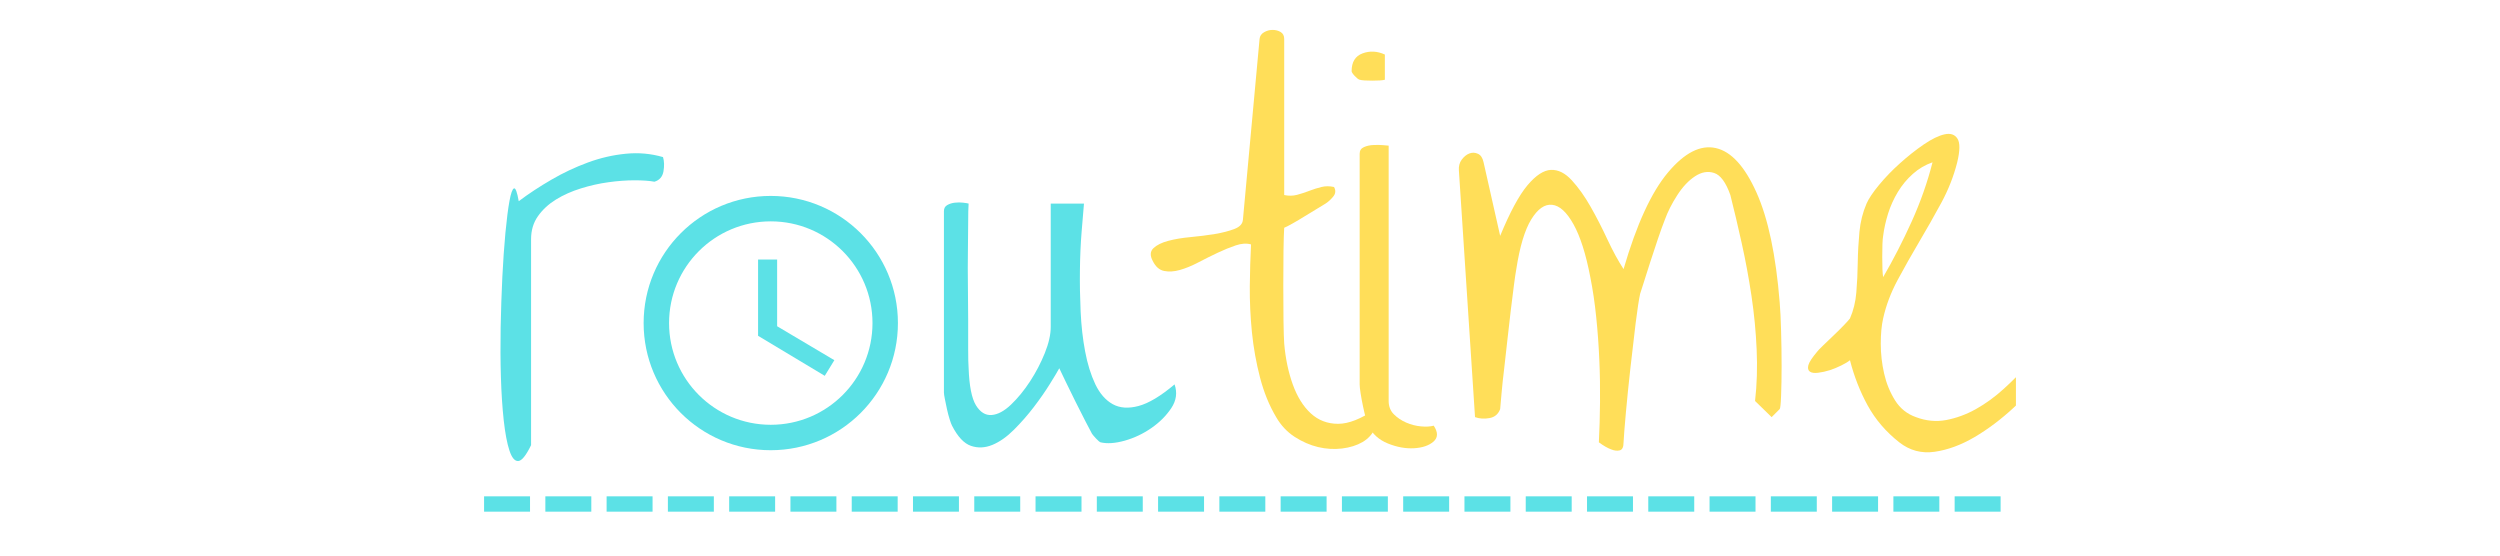
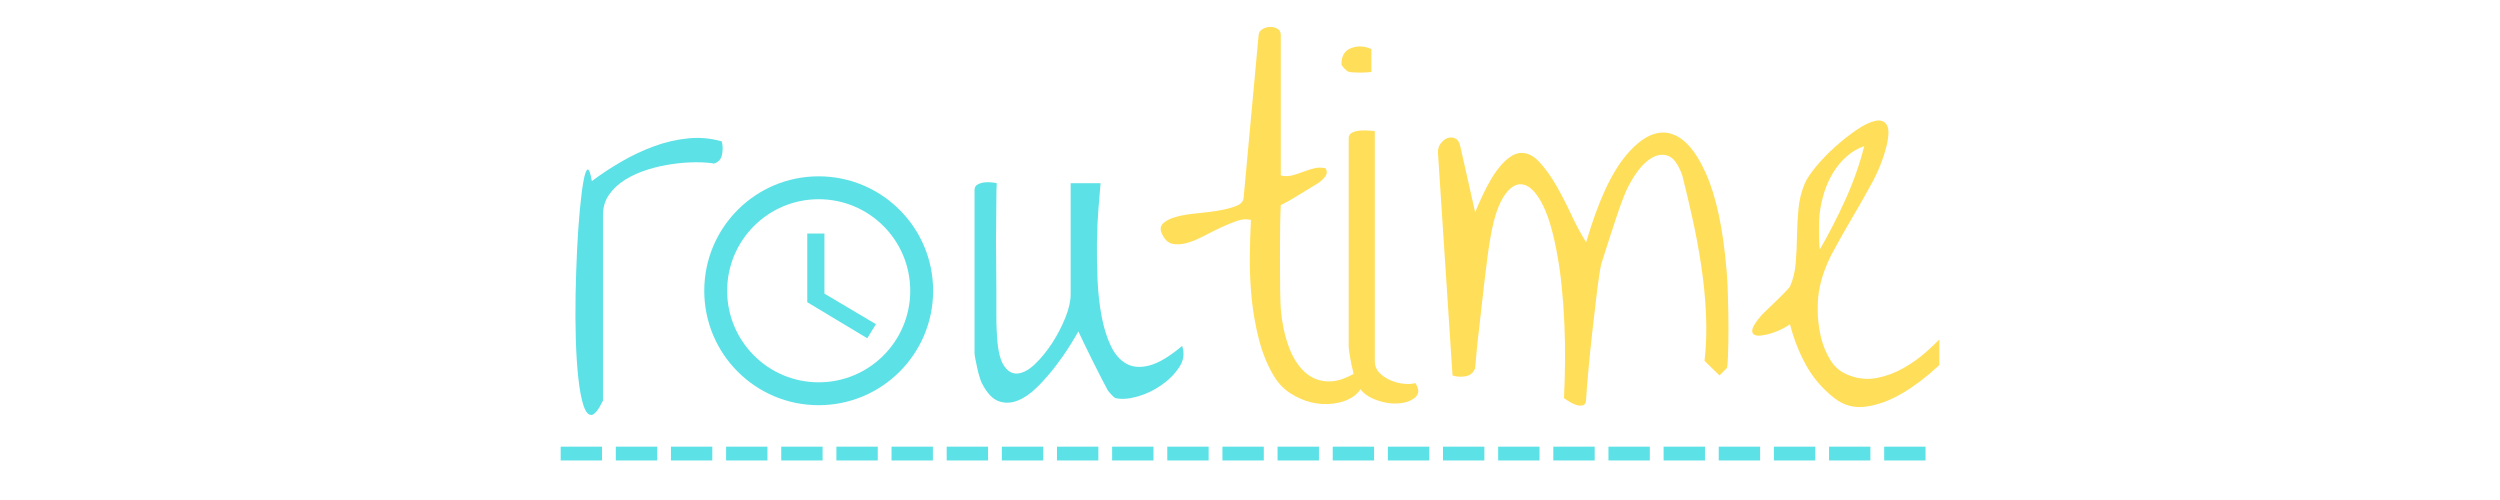
- <svg xmlns="http://www.w3.org/2000/svg" width="900" zoomAndPan="magnify" viewBox="0 0 375 135" height="200" preserveAspectRatio="xMidYMid meet" version="1.0">
+ <svg xmlns="http://www.w3.org/2000/svg" width="250" zoomAndPan="magnify" viewBox="0 0 375 135" height="50" preserveAspectRatio="xMidYMid meet" version="1.0">
  <defs>
    <g />
    <clipPath id="id1">
      <path d="M 322 32 L 373.621 32 L 373.621 111 L 322 111 Z M 322 32 " clip-rule="nonzero" />
    </clipPath>
    <clipPath id="id2">
      <path d="M 1.379 120 L 370 120 L 370 125 L 1.379 125 Z M 1.379 120 " clip-rule="nonzero" />
    </clipPath>
    <clipPath id="id3">
      <path d="M 40.152 47.609 L 101.945 47.609 L 101.945 109.402 L 40.152 109.402 Z M 40.152 47.609 " clip-rule="nonzero" />
    </clipPath>
  </defs>
  <g fill="#5ce1e6" fill-opacity="1">
    <g transform="translate(1.378672, 109.4393)">
      <g>
        <path d="M 11.422 -1.266 C 10.191 1.266 9.148 2.551 8.297 2.594 C 7.453 2.633 6.742 1.789 6.172 0.062 C 5.598 -1.664 5.133 -4.109 4.781 -7.266 C 4.438 -10.422 4.207 -13.922 4.094 -17.766 C 3.977 -21.609 3.957 -25.645 4.031 -29.875 C 4.113 -34.102 4.25 -38.176 4.438 -42.094 C 4.633 -46.008 4.883 -49.602 5.188 -52.875 C 5.5 -56.145 5.828 -58.719 6.172 -60.594 C 6.516 -62.477 6.879 -63.5 7.266 -63.656 C 7.648 -63.812 8.035 -62.773 8.422 -60.547 C 10.879 -62.391 13.531 -64.133 16.375 -65.781 C 19.219 -67.438 22.156 -68.82 25.188 -69.938 C 28.227 -71.062 31.305 -71.773 34.422 -72.078 C 37.535 -72.391 40.555 -72.117 43.484 -71.266 C 43.785 -70.266 43.82 -69.109 43.594 -67.797 C 43.363 -66.492 42.633 -65.656 41.406 -65.281 C 40.176 -65.508 38.562 -65.625 36.562 -65.625 C 34.562 -65.625 32.445 -65.469 30.219 -65.156 C 27.988 -64.852 25.758 -64.352 23.531 -63.656 C 21.301 -62.969 19.281 -62.066 17.469 -60.953 C 15.664 -59.836 14.207 -58.488 13.094 -56.906 C 11.977 -55.332 11.422 -53.469 11.422 -51.312 Z M 11.422 -1.266 " />
      </g>
    </g>
  </g>
  <g fill="#5ce1e6" fill-opacity="1">
    <g transform="translate(50.04631, 109.4393)">
      <g />
    </g>
  </g>
  <g fill="#5ce1e6" fill-opacity="1">
    <g transform="translate(109.0933, 109.4393)">
      <g>
        <path d="M 6 -6 C 5.844 -6.301 5.648 -6.816 5.422 -7.547 C 5.191 -8.285 4.977 -9.094 4.781 -9.969 C 4.594 -10.852 4.422 -11.68 4.266 -12.453 C 4.109 -13.223 4.031 -13.758 4.031 -14.062 L 4.031 -58.125 C 4.031 -58.812 4.301 -59.305 4.844 -59.609 C 5.383 -59.922 6 -60.113 6.688 -60.188 C 7.383 -60.27 8.055 -60.27 8.703 -60.188 C 9.359 -60.113 9.801 -60.039 10.031 -59.969 C 9.957 -58.969 9.922 -57.43 9.922 -55.359 C 9.922 -53.285 9.898 -50.941 9.859 -48.328 C 9.816 -45.711 9.816 -42.941 9.859 -40.016 C 9.898 -37.098 9.922 -34.289 9.922 -31.594 L 9.922 -24.562 C 9.922 -22.488 9.957 -20.953 10.031 -19.953 C 10.188 -15.648 10.781 -12.648 11.812 -10.953 C 12.852 -9.266 14.125 -8.477 15.625 -8.594 C 17.125 -8.707 18.695 -9.551 20.344 -11.125 C 22 -12.707 23.539 -14.594 24.969 -16.781 C 26.395 -18.969 27.586 -21.254 28.547 -23.641 C 29.504 -26.023 29.984 -28.141 29.984 -29.984 L 29.984 -59.969 L 38.062 -59.969 C 37.906 -58.195 37.711 -55.891 37.484 -53.047 C 37.254 -50.203 37.117 -47.125 37.078 -43.812 C 37.035 -40.508 37.094 -37.145 37.25 -33.719 C 37.406 -30.301 37.77 -27.07 38.344 -24.031 C 38.914 -21 39.738 -18.348 40.812 -16.078 C 41.895 -13.816 43.301 -12.203 45.031 -11.234 C 46.758 -10.273 48.852 -10.125 51.312 -10.781 C 53.781 -11.438 56.703 -13.188 60.078 -16.031 C 60.773 -14.031 60.508 -12.109 59.281 -10.266 C 58.051 -8.422 56.438 -6.805 54.438 -5.422 C 52.438 -4.035 50.281 -3.016 47.969 -2.359 C 45.664 -1.711 43.707 -1.578 42.094 -1.953 C 41.863 -2.035 41.5 -2.344 41 -2.875 C 40.5 -3.414 40.172 -3.801 40.016 -4.031 C 39.711 -4.57 39.176 -5.594 38.406 -7.094 C 37.633 -8.594 36.828 -10.188 35.984 -11.875 C 35.141 -13.57 34.348 -15.188 33.609 -16.719 C 32.879 -18.258 32.363 -19.336 32.062 -19.953 C 31.602 -19.109 30.832 -17.82 29.75 -16.094 C 28.676 -14.363 27.391 -12.516 25.891 -10.547 C 24.391 -8.586 22.773 -6.742 21.047 -5.016 C 19.316 -3.285 17.566 -2.055 15.797 -1.328 C 14.023 -0.598 12.297 -0.52 10.609 -1.094 C 8.922 -1.664 7.383 -3.301 6 -6 Z M 6 -6 " />
      </g>
    </g>
  </g>
  <g fill="#ffde59" fill-opacity="1">
    <g transform="translate(160.873, 109.4393)">
      <g>
        <path d="M 32.984 -8.078 C 31.297 -10.922 29.988 -14.129 29.062 -17.703 C 28.133 -21.273 27.477 -24.941 27.094 -28.703 C 26.719 -32.473 26.547 -36.203 26.578 -39.891 C 26.617 -43.586 26.719 -46.973 26.875 -50.047 C 25.789 -50.359 24.555 -50.281 23.172 -49.812 C 21.797 -49.352 20.336 -48.758 18.797 -48.031 C 17.254 -47.301 15.676 -46.516 14.062 -45.672 C 12.445 -44.828 10.945 -44.211 9.562 -43.828 C 8.188 -43.441 6.922 -43.363 5.766 -43.594 C 4.609 -43.82 3.688 -44.629 3 -46.016 C 2.301 -47.316 2.352 -48.352 3.156 -49.125 C 3.969 -49.895 5.16 -50.488 6.734 -50.906 C 8.316 -51.332 10.145 -51.641 12.219 -51.828 C 14.301 -52.023 16.266 -52.273 18.109 -52.578 C 19.953 -52.891 21.523 -53.297 22.828 -53.797 C 24.141 -54.297 24.832 -55.047 24.906 -56.047 L 28.953 -99.984 C 29.023 -100.68 29.383 -101.219 30.031 -101.594 C 30.688 -101.977 31.379 -102.172 32.109 -102.172 C 32.848 -102.172 33.504 -102 34.078 -101.656 C 34.648 -101.312 34.938 -100.754 34.938 -99.984 L 34.938 -62.047 C 36.02 -61.816 37.062 -61.832 38.062 -62.094 C 39.062 -62.363 40.062 -62.691 41.062 -63.078 C 42.062 -63.461 43.039 -63.77 44 -64 C 44.957 -64.238 45.973 -64.238 47.047 -64 C 47.516 -63.156 47.441 -62.367 46.828 -61.641 C 46.211 -60.91 45.598 -60.352 44.984 -59.969 L 42.906 -58.703 C 41.977 -58.16 40.992 -57.562 39.953 -56.906 C 38.922 -56.258 37.922 -55.664 36.953 -55.125 C 35.992 -54.582 35.32 -54.238 34.938 -54.094 C 34.863 -53.008 34.805 -51.141 34.766 -48.484 C 34.734 -45.836 34.719 -43.016 34.719 -40.016 C 34.719 -37.016 34.734 -34.188 34.766 -31.531 C 34.805 -28.883 34.863 -27.023 34.938 -25.953 C 35.25 -22.336 35.941 -19.031 37.016 -16.031 C 38.098 -13.031 39.562 -10.68 41.406 -8.984 C 43.25 -7.297 45.457 -6.453 48.031 -6.453 C 50.602 -6.453 53.625 -7.645 57.094 -10.031 C 57.625 -8.258 57.582 -6.68 56.969 -5.297 C 56.352 -3.922 55.352 -2.828 53.969 -2.016 C 52.582 -1.211 50.926 -0.691 49 -0.453 C 47.082 -0.223 45.145 -0.336 43.188 -0.797 C 41.227 -1.266 39.328 -2.094 37.484 -3.281 C 35.641 -4.477 34.141 -6.078 32.984 -8.078 Z M 32.984 -8.078 " />
      </g>
    </g>
  </g>
  <g fill="#ffde59" fill-opacity="1">
    <g transform="translate(212.1932, 109.4393)">
      <g>
        <path d="M 4.031 -6 C 3.883 -6.301 3.691 -6.895 3.453 -7.781 C 3.223 -8.664 2.992 -9.645 2.766 -10.719 C 2.535 -11.801 2.344 -12.844 2.188 -13.844 C 2.031 -14.844 1.953 -15.57 1.953 -16.031 L 1.953 -72.078 C 1.953 -72.848 2.297 -73.383 2.984 -73.688 C 3.68 -74 4.473 -74.172 5.359 -74.203 C 6.242 -74.242 7.051 -74.227 7.781 -74.156 C 8.508 -74.082 8.914 -74.047 9 -74.047 L 9 -12 C 9 -10.688 9.422 -9.609 10.266 -8.766 C 11.109 -7.922 12.109 -7.25 13.266 -6.75 C 14.422 -6.25 15.613 -5.941 16.844 -5.828 C 18.07 -5.711 19.109 -5.77 19.953 -6 C 21.023 -4.383 21.004 -3.094 19.891 -2.125 C 18.773 -1.164 17.195 -0.629 15.156 -0.516 C 13.125 -0.398 11.008 -0.785 8.812 -1.672 C 6.625 -2.555 5.031 -4 4.031 -6 Z M 0 -92.141 C 0 -94.367 0.883 -95.812 2.656 -96.469 C 4.426 -97.125 6.234 -97.031 8.078 -96.188 L 8.078 -90.062 C 7.848 -89.988 7.441 -89.93 6.859 -89.891 C 6.285 -89.859 5.672 -89.844 5.016 -89.844 C 4.359 -89.844 3.742 -89.859 3.172 -89.891 C 2.598 -89.93 2.191 -89.988 1.953 -90.062 C 1.648 -90.145 1.25 -90.453 0.75 -90.984 C 0.25 -91.523 0 -91.91 0 -92.141 Z M 0 -92.141 " />
      </g>
    </g>
  </g>
  <g fill="#ffde59" fill-opacity="1">
    <g transform="translate(235.2584, 109.4393)">
      <g>
        <path d="M 37.016 -1.953 C 37.172 -5.035 37.266 -8.285 37.297 -11.703 C 37.336 -15.129 37.281 -18.57 37.125 -22.031 C 36.977 -25.488 36.727 -28.926 36.375 -32.344 C 36.031 -35.77 35.551 -39.02 34.938 -42.094 C 33.863 -47.707 32.5 -51.992 30.844 -54.953 C 29.195 -57.91 27.469 -59.484 25.656 -59.672 C 23.852 -59.867 22.16 -58.68 20.578 -56.109 C 19.004 -53.535 17.797 -49.516 16.953 -44.047 C 16.797 -43.203 16.602 -41.895 16.375 -40.125 C 16.145 -38.363 15.895 -36.367 15.625 -34.141 C 15.352 -31.91 15.082 -29.547 14.812 -27.047 C 14.551 -24.547 14.285 -22.18 14.016 -19.953 C 13.742 -17.723 13.531 -15.723 13.375 -13.953 C 13.219 -12.18 13.102 -10.875 13.031 -10.031 C 12.57 -8.801 11.707 -8.07 10.438 -7.844 C 9.164 -7.613 7.992 -7.691 6.922 -8.078 L 3 -68.047 C 2.926 -69.047 3.156 -69.91 3.688 -70.641 C 4.227 -71.367 4.844 -71.867 5.531 -72.141 C 6.227 -72.41 6.922 -72.391 7.609 -72.078 C 8.305 -71.773 8.77 -71.082 9 -70 L 13.031 -52.125 C 15.414 -57.895 17.625 -61.988 19.656 -64.406 C 21.695 -66.832 23.602 -68.082 25.375 -68.156 C 27.145 -68.227 28.836 -67.379 30.453 -65.609 C 32.066 -63.848 33.582 -61.719 35 -59.219 C 36.426 -56.719 37.789 -54.062 39.094 -51.25 C 40.406 -48.445 41.711 -46.047 43.016 -44.047 C 46.172 -54.891 49.766 -62.711 53.797 -67.516 C 57.836 -72.328 61.723 -74.305 65.453 -73.453 C 69.18 -72.609 72.469 -69.016 75.312 -62.672 C 78.156 -56.336 80.035 -47.441 80.953 -35.984 C 81.109 -34.211 81.223 -31.883 81.297 -29 C 81.379 -26.125 81.422 -23.301 81.422 -20.531 C 81.422 -17.758 81.379 -15.352 81.297 -13.312 C 81.223 -11.281 81.109 -10.188 80.953 -10.031 L 79 -8.078 L 74.969 -12 C 75.426 -15.988 75.555 -20.156 75.359 -24.5 C 75.172 -28.844 74.75 -33.207 74.094 -37.594 C 73.438 -41.977 72.645 -46.242 71.719 -50.391 C 70.801 -54.547 69.883 -58.43 68.969 -62.047 C 67.883 -65.117 66.57 -66.906 65.031 -67.406 C 63.5 -67.906 61.945 -67.633 60.375 -66.594 C 58.801 -65.562 57.359 -64.023 56.047 -61.984 C 54.742 -59.953 53.742 -57.973 53.047 -56.047 C 52.586 -54.891 52.031 -53.348 51.375 -51.422 C 50.719 -49.504 50.082 -47.582 49.469 -45.656 C 48.852 -43.738 48.316 -42.051 47.859 -40.594 C 47.398 -39.133 47.129 -38.289 47.047 -38.062 C 46.742 -36.676 46.379 -34.289 45.953 -30.906 C 45.535 -27.52 45.113 -23.906 44.688 -20.062 C 44.258 -16.219 43.891 -12.582 43.578 -9.156 C 43.273 -5.738 43.086 -3.336 43.016 -1.953 C 43.016 -0.805 42.707 -0.156 42.094 0 C 41.477 0.156 40.785 0.078 40.016 -0.234 C 39.172 -0.535 38.172 -1.109 37.016 -1.953 Z M 37.016 -1.953 " />
      </g>
    </g>
  </g>
  <g clip-path="url(#id1)">
    <g fill="#ffde59" fill-opacity="1">
      <g transform="translate(321.2917, 109.4393)">
        <g>
          <path d="M 23.984 -1.953 C 20.754 -4.492 18.195 -7.473 16.312 -10.891 C 14.438 -14.316 13 -17.988 12 -21.906 C 11.531 -21.52 10.832 -21.098 9.906 -20.641 C 8.988 -20.18 8.051 -19.797 7.094 -19.484 C 6.133 -19.18 5.191 -18.973 4.266 -18.859 C 3.348 -18.742 2.676 -18.836 2.25 -19.141 C 1.82 -19.453 1.703 -19.973 1.891 -20.703 C 2.086 -21.43 2.801 -22.523 4.031 -23.984 C 4.188 -24.211 4.664 -24.711 5.469 -25.484 C 6.281 -26.254 7.145 -27.082 8.062 -27.969 C 8.988 -28.852 9.836 -29.695 10.609 -30.5 C 11.379 -31.312 11.844 -31.832 12 -32.062 C 12.844 -33.977 13.359 -36.086 13.547 -38.391 C 13.742 -40.703 13.859 -43.109 13.891 -45.609 C 13.93 -48.109 14.066 -50.586 14.297 -53.047 C 14.523 -55.504 15.102 -57.812 16.031 -59.969 C 16.57 -61.195 17.586 -62.711 19.078 -64.516 C 20.578 -66.328 22.27 -68.078 24.156 -69.766 C 26.039 -71.461 27.961 -72.984 29.922 -74.328 C 31.891 -75.672 33.582 -76.492 35 -76.797 C 36.426 -77.109 37.461 -76.766 38.109 -75.766 C 38.766 -74.766 38.75 -72.844 38.062 -70 C 37.207 -66.613 35.914 -63.328 34.188 -60.141 C 32.457 -56.953 30.672 -53.801 28.828 -50.688 C 26.984 -47.57 25.234 -44.473 23.578 -41.391 C 21.93 -38.316 20.758 -35.207 20.062 -32.062 C 19.676 -30.375 19.484 -28.316 19.484 -25.891 C 19.484 -23.473 19.754 -21.07 20.297 -18.688 C 20.836 -16.301 21.723 -14.125 22.953 -12.156 C 24.18 -10.195 25.875 -8.836 28.031 -8.078 C 30.488 -7.148 32.945 -6.914 35.406 -7.375 C 37.863 -7.844 40.266 -8.727 42.609 -10.031 C 44.953 -11.344 47.203 -12.977 49.359 -14.938 C 51.516 -16.895 53.516 -18.91 55.359 -20.984 C 57.203 -23.066 58.852 -25.086 60.312 -27.047 C 61.77 -29.004 63 -30.676 64 -32.062 L 65.969 -29.984 C 66.508 -29.523 66.18 -28.219 64.984 -26.062 C 63.797 -23.906 62.066 -21.461 59.797 -18.734 C 57.523 -16.004 54.852 -13.219 51.781 -10.375 C 48.707 -7.531 45.535 -5.145 42.266 -3.219 C 38.992 -1.301 35.766 -0.113 32.578 0.344 C 29.391 0.801 26.523 0.035 23.984 -1.953 Z M 20.062 -52.125 C 19.988 -51.738 19.93 -51.066 19.891 -50.109 C 19.859 -49.148 19.844 -48.129 19.844 -47.047 C 19.844 -45.973 19.859 -44.973 19.891 -44.047 C 19.93 -43.129 19.988 -42.477 20.062 -42.094 C 22.52 -46.32 24.828 -50.816 26.984 -55.578 C 29.141 -60.348 30.832 -65.156 32.062 -70 C 30.289 -69.383 28.691 -68.441 27.266 -67.172 C 25.848 -65.91 24.641 -64.453 23.641 -62.797 C 22.641 -61.141 21.848 -59.391 21.266 -57.547 C 20.691 -55.703 20.289 -53.895 20.062 -52.125 Z M 20.062 -52.125 " />
        </g>
      </g>
    </g>
  </g>
  <g clip-path="url(#id2)">
    <path fill="#5ce1e6" d="M 1.379 120.605 L 12.547 120.605 L 12.547 124.328 L 1.379 124.328 M 16.27 120.605 L 27.438 120.605 L 27.438 124.328 L 16.27 124.328 M 31.156 120.605 L 42.324 120.605 L 42.324 124.328 L 31.156 124.328 M 46.047 120.605 L 57.215 120.605 L 57.215 124.328 L 46.047 124.328 M 60.938 120.605 L 72.105 120.605 L 72.105 124.328 L 60.938 124.328 M 75.828 120.605 L 86.996 120.605 L 86.996 124.328 L 75.828 124.328 M 90.719 120.605 L 101.883 120.605 L 101.883 124.328 L 90.719 124.328 M 105.605 120.605 L 116.773 120.605 L 116.773 124.328 L 105.605 124.328 M 120.496 120.605 L 131.664 120.605 L 131.664 124.328 L 120.496 124.328 M 135.387 120.605 L 146.555 120.605 L 146.555 124.328 L 135.387 124.328 M 150.277 120.605 L 161.441 120.605 L 161.441 124.328 L 150.277 124.328 M 165.164 120.605 L 176.332 120.605 L 176.332 124.328 L 165.164 124.328 M 180.055 120.605 L 191.223 120.605 L 191.223 124.328 L 180.055 124.328 M 194.945 120.605 L 206.113 120.605 L 206.113 124.328 L 194.945 124.328 M 209.836 120.605 L 221 120.605 L 221 124.328 L 209.836 124.328 M 224.723 120.605 L 235.891 120.605 L 235.891 124.328 L 224.723 124.328 M 239.613 120.605 L 250.781 120.605 L 250.781 124.328 L 239.613 124.328 M 254.504 120.605 L 265.672 120.605 L 265.672 124.328 L 254.504 124.328 M 269.395 120.605 L 280.562 120.605 L 280.562 124.328 L 269.395 124.328 M 284.281 120.605 L 295.449 120.605 L 295.449 124.328 L 284.281 124.328 M 299.172 120.605 L 310.34 120.605 L 310.34 124.328 L 299.172 124.328 M 314.062 120.605 L 325.23 120.605 L 325.23 124.328 L 314.062 124.328 M 328.953 120.605 L 340.121 120.605 L 340.121 124.328 L 328.953 124.328 M 343.844 120.605 L 355.008 120.605 L 355.008 124.328 L 343.844 124.328 M 358.73 120.605 L 369.898 120.605 L 369.898 124.328 L 358.73 124.328 " fill-opacity="1" fill-rule="nonzero" />
  </g>
  <g clip-path="url(#id3)">
    <path fill="#5ce1e6" d="M 71.035 47.609 C 53.965 47.609 40.152 61.438 40.152 78.508 C 40.152 95.578 53.965 109.402 71.035 109.402 C 88.105 109.402 101.945 95.578 101.945 78.508 C 101.945 61.438 88.105 47.609 71.035 47.609 Z M 71.051 103.223 C 57.395 103.223 46.332 92.164 46.332 78.508 C 46.332 64.852 57.395 53.789 71.051 53.789 C 84.707 53.789 95.766 64.852 95.766 78.508 C 95.766 92.164 84.707 103.223 71.051 103.223 Z M 71.051 103.223 " fill-opacity="1" fill-rule="nonzero" />
  </g>
  <path fill="#5ce1e6" d="M 72.594 63.059 L 67.961 63.059 L 67.961 81.598 L 84.164 91.328 L 86.496 87.527 L 72.594 79.277 Z M 72.594 63.059 " fill-opacity="1" fill-rule="nonzero" />
</svg>
